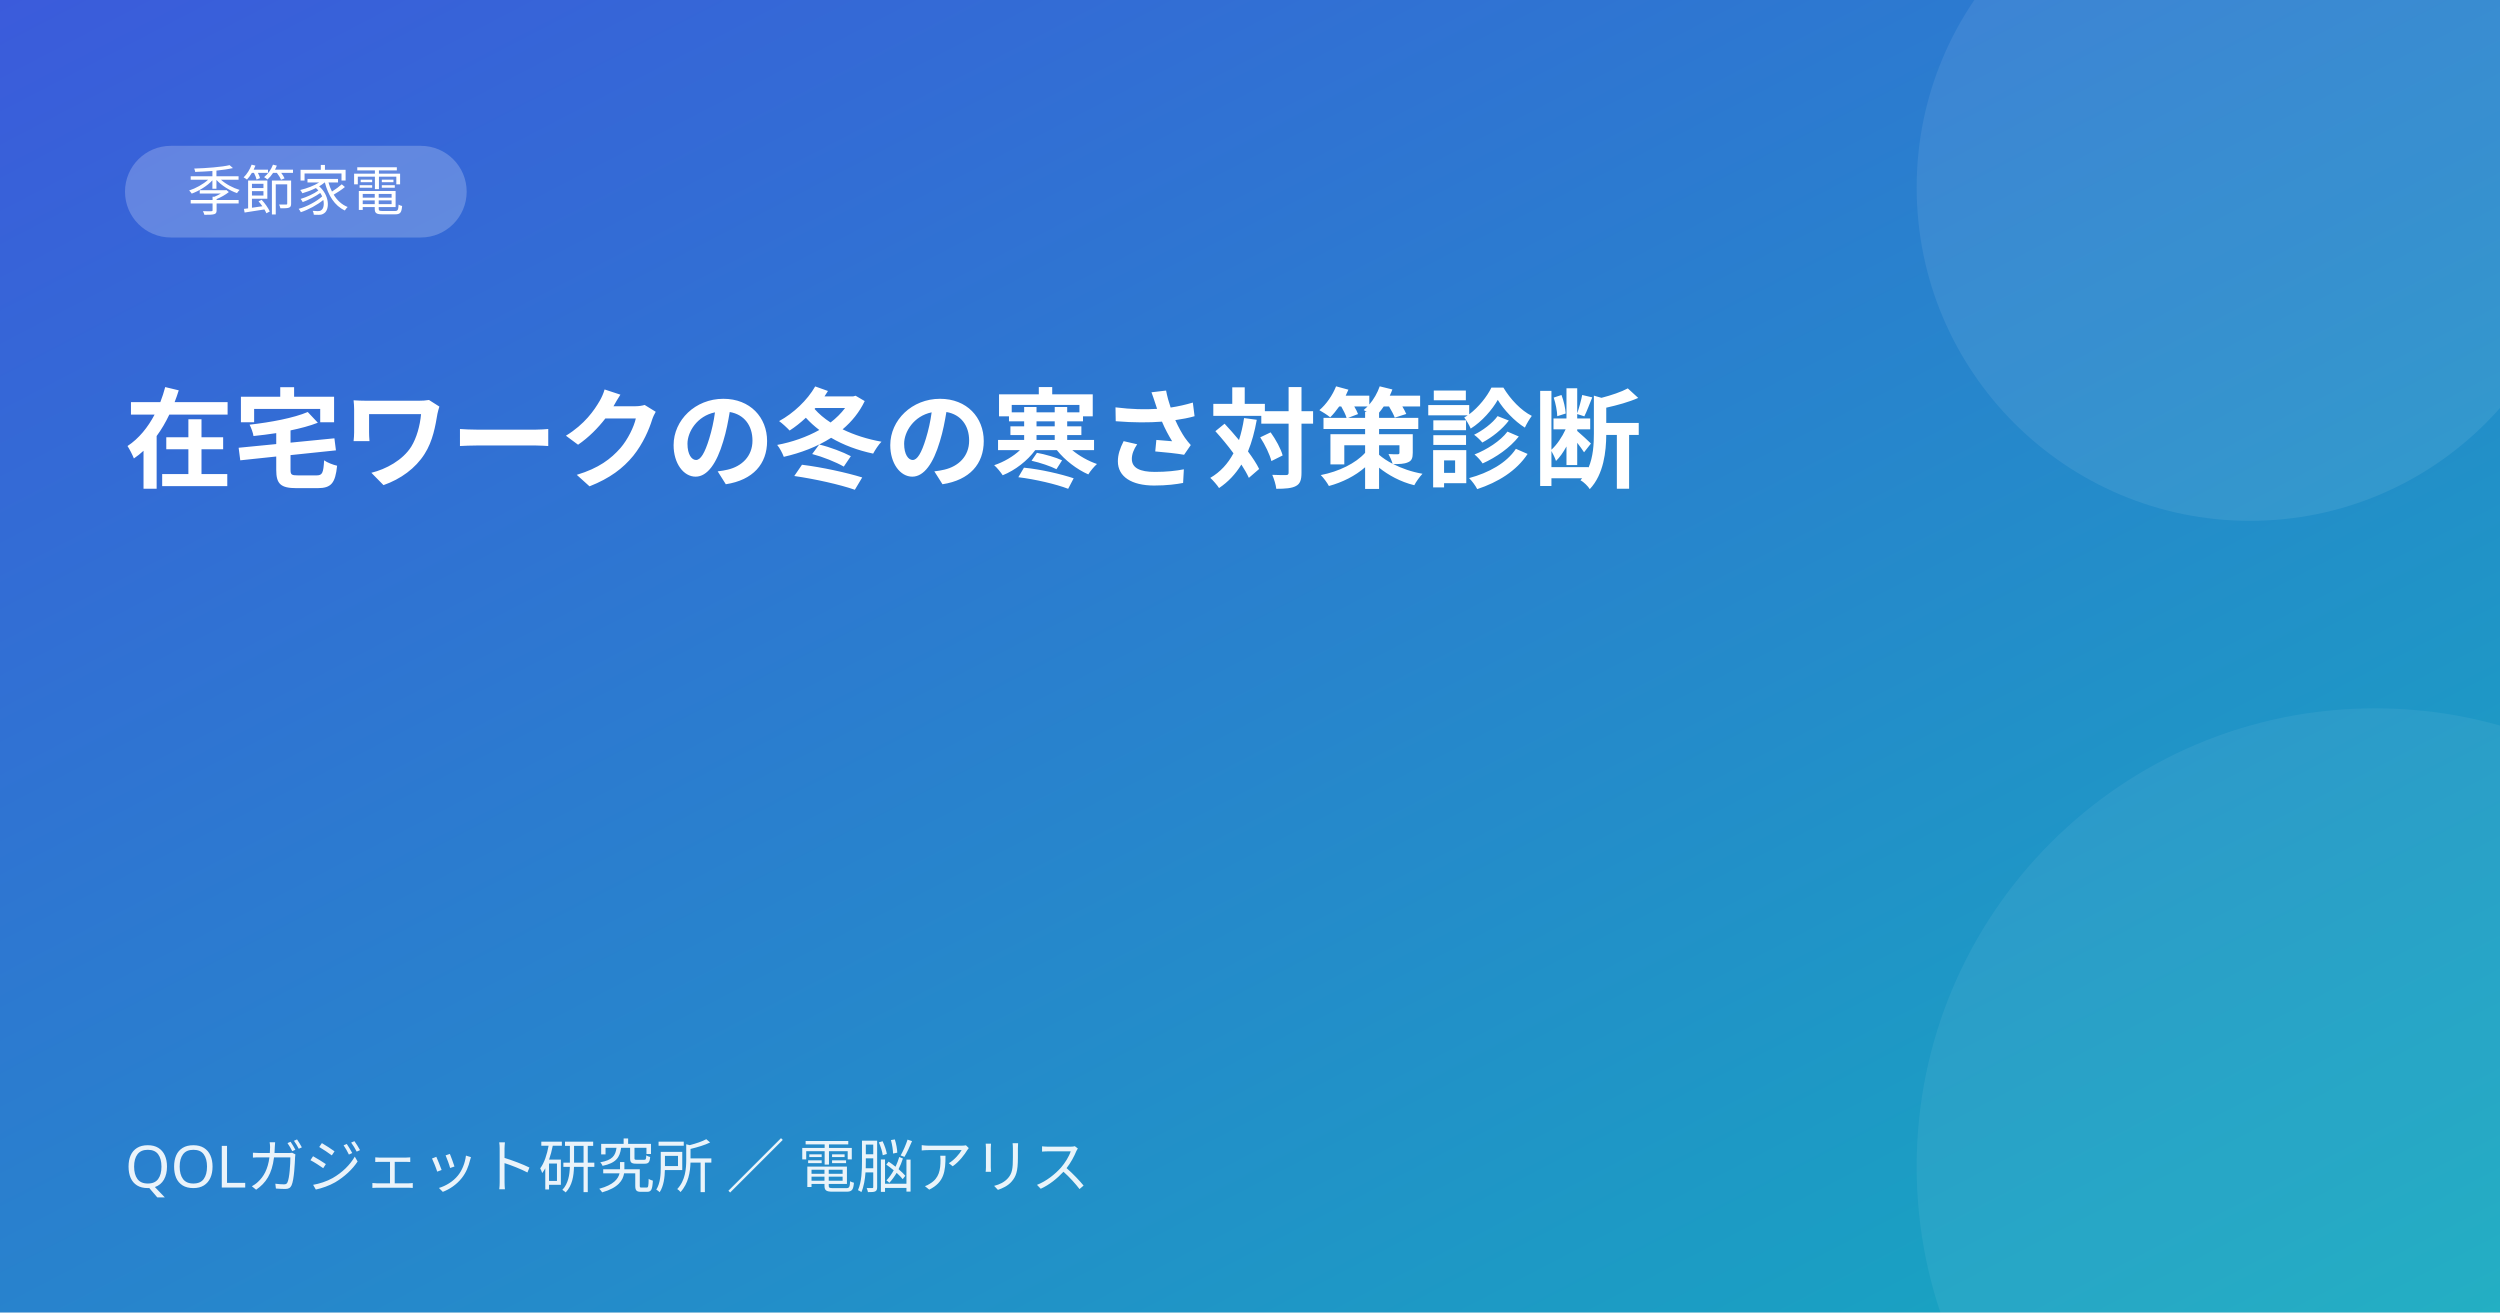
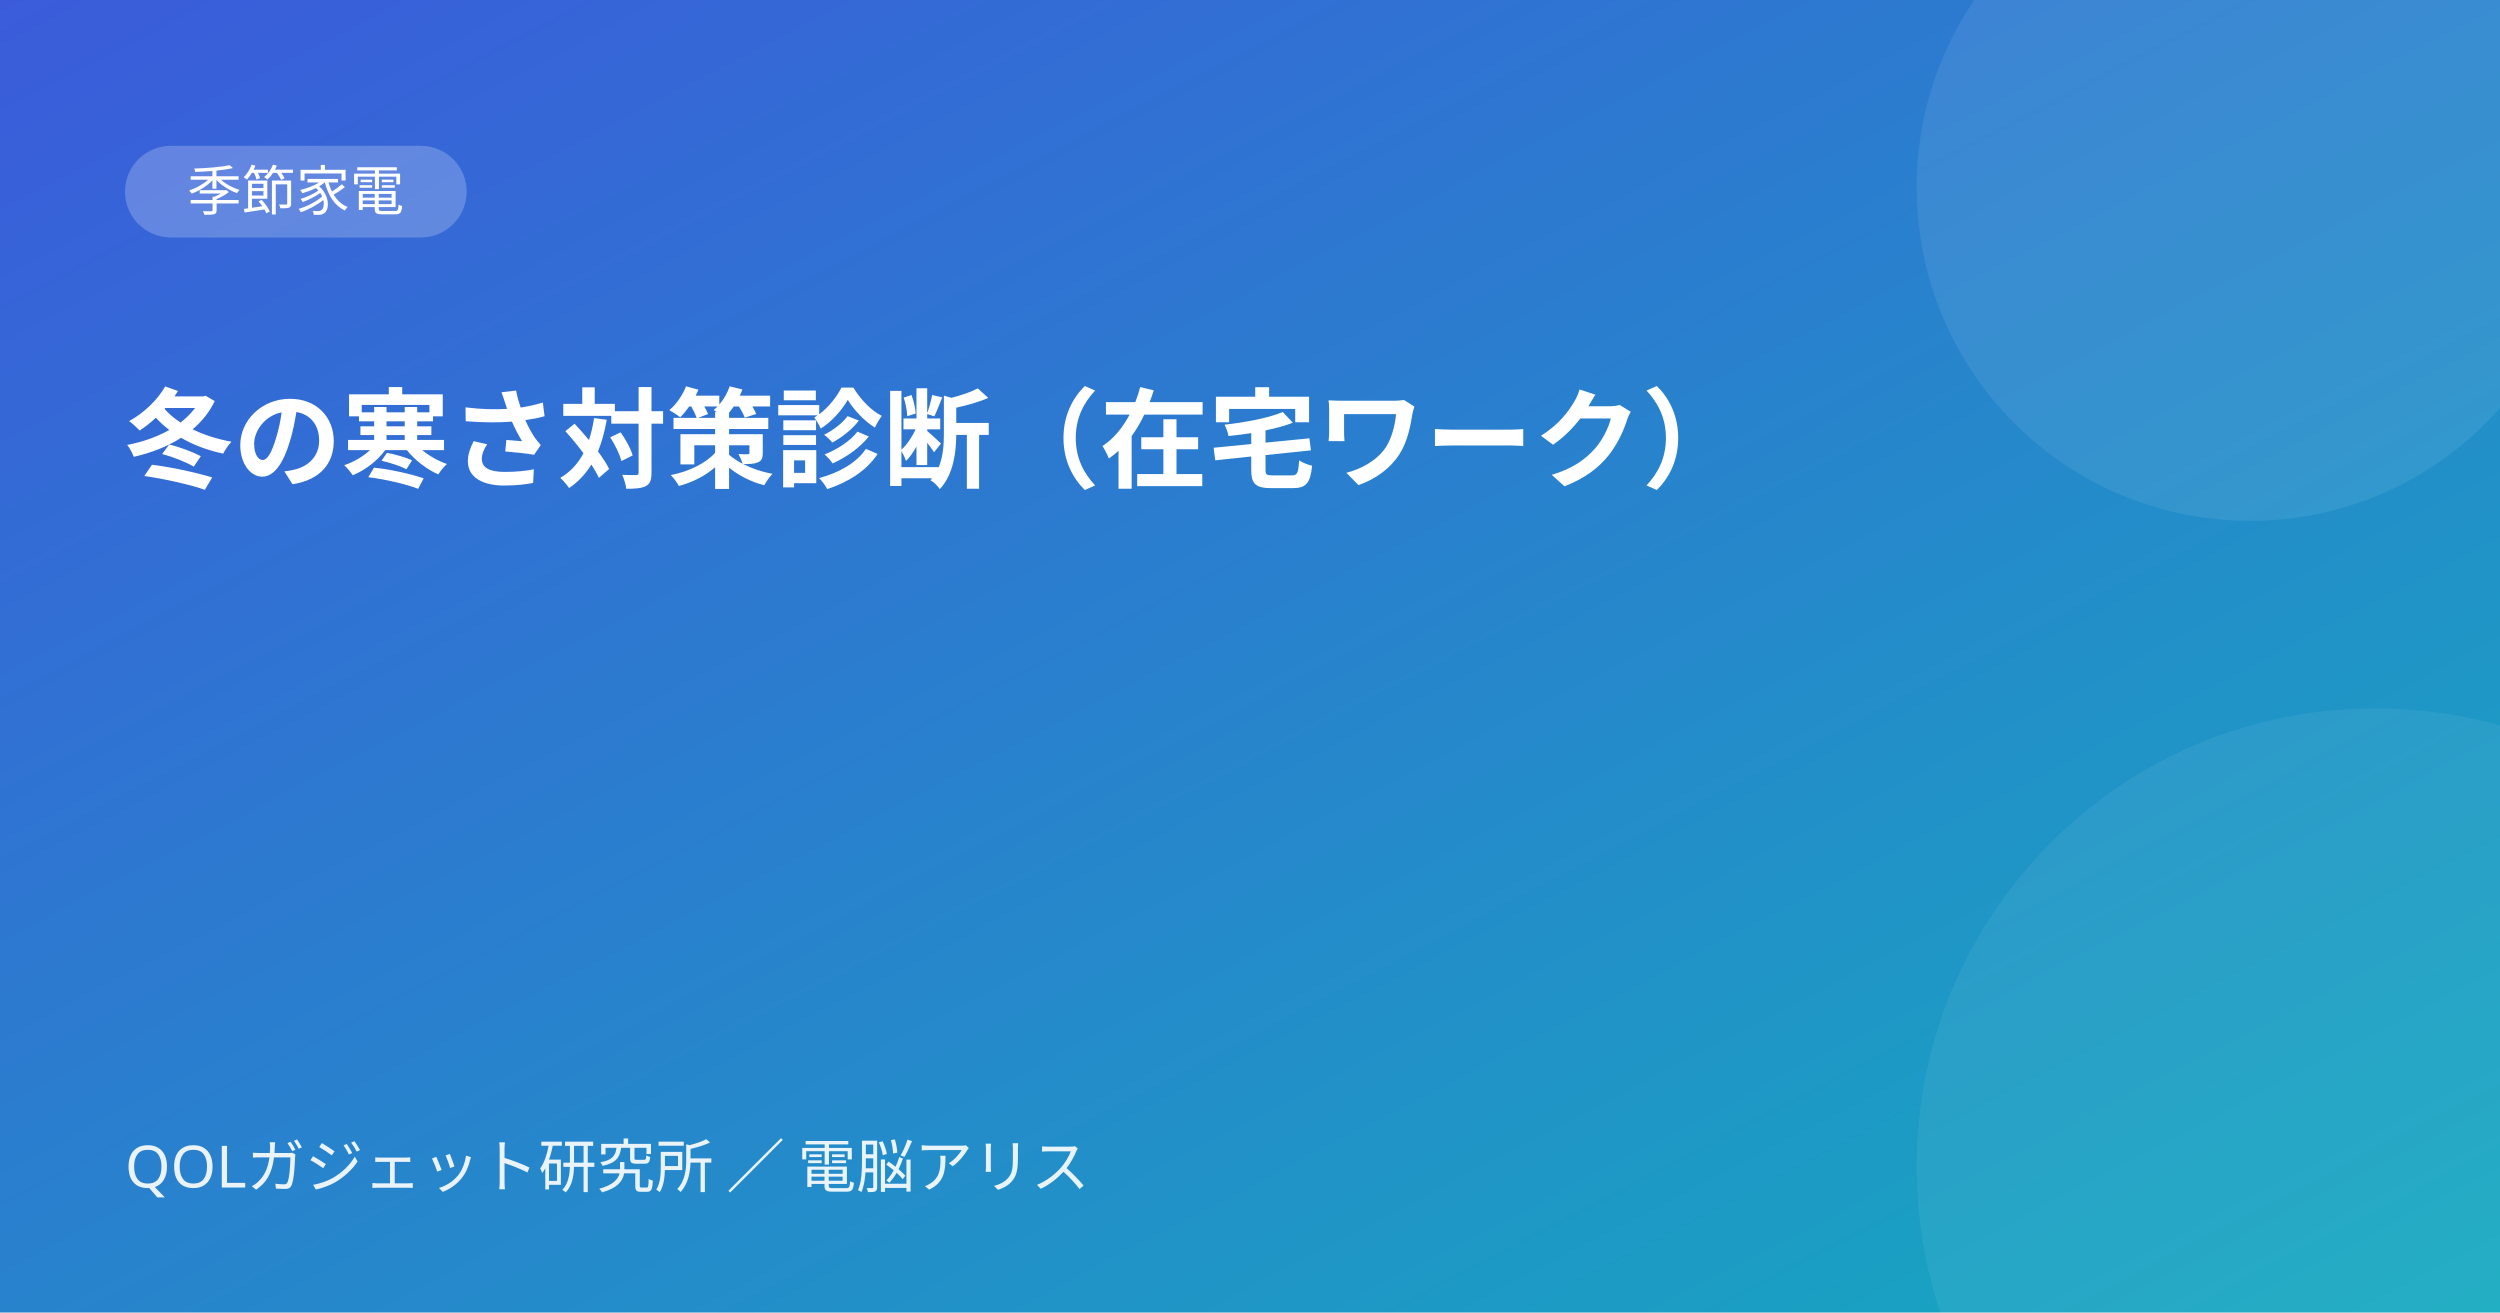
<svg xmlns="http://www.w3.org/2000/svg" viewBox="0 0 1200 630" font-family="Noto Sans JP,Hiragino Sans,Meiryo,sans-serif">
  <defs>
    <linearGradient id="g" x1="0" y1="0" x2="1" y2="1">
      <stop offset="0" stop-color="#3b5bdb" />
      <stop offset="1" stop-color="#15aabf" />
    </linearGradient>
  </defs>
  <rect width="1200" height="630" fill="url(#g)" />
  <circle cx="1080" cy="90" r="160" fill="#fff" opacity=".08" />
  <circle cx="1140" cy="560" r="220" fill="#fff" opacity=".06" />
  <rect x="60" y="70" rx="22" width="164" height="44" fill="#fff" opacity=".22" />
  <text x="90" y="101" font-size="26" fill="#fff">季節家電</text>
-   <text x="60" y="230" font-size="52" font-weight="700" fill="#fff">在宅ワークの冬の寒さ対策診断</text>
+   <text x="60" y="230" font-size="52" font-weight="700" fill="#fff">冬の寒さ対策診断（在宅ワーク）</text>
  <text x="60" y="570" font-size="28" fill="#fff" opacity=".9">QOLガジェット研究所 ／ 電脳アリス</text>
</svg>
